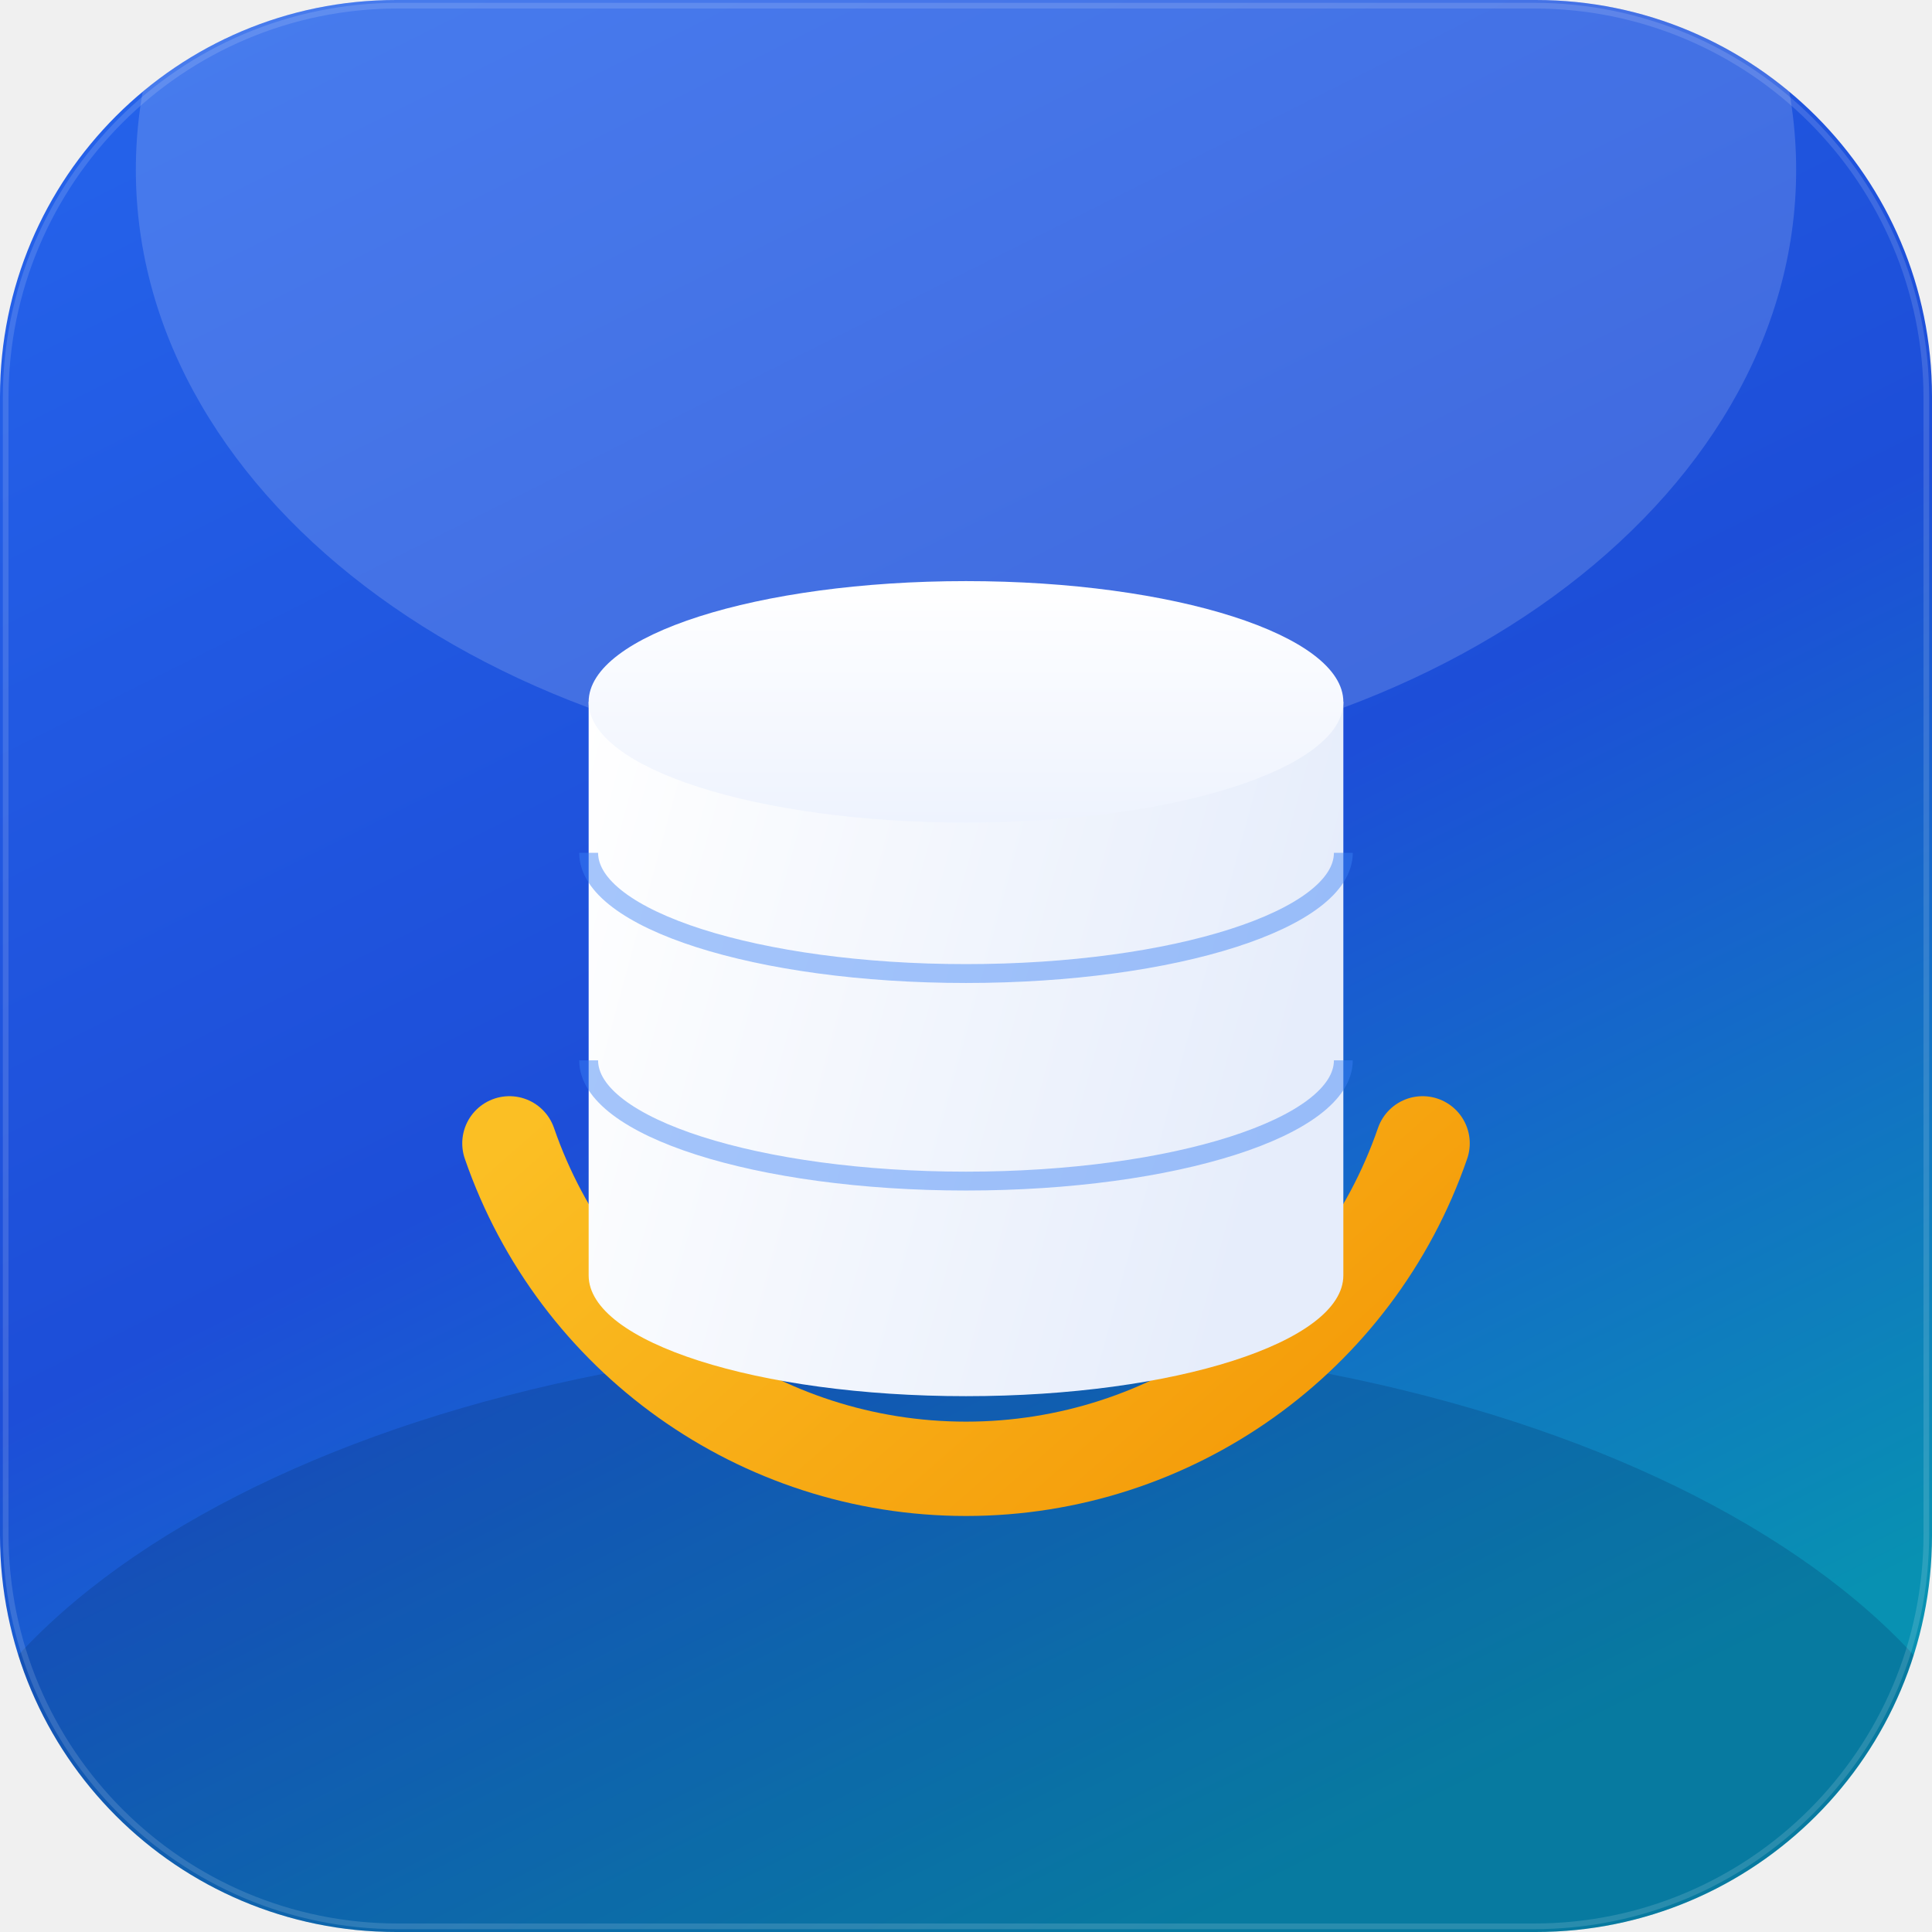
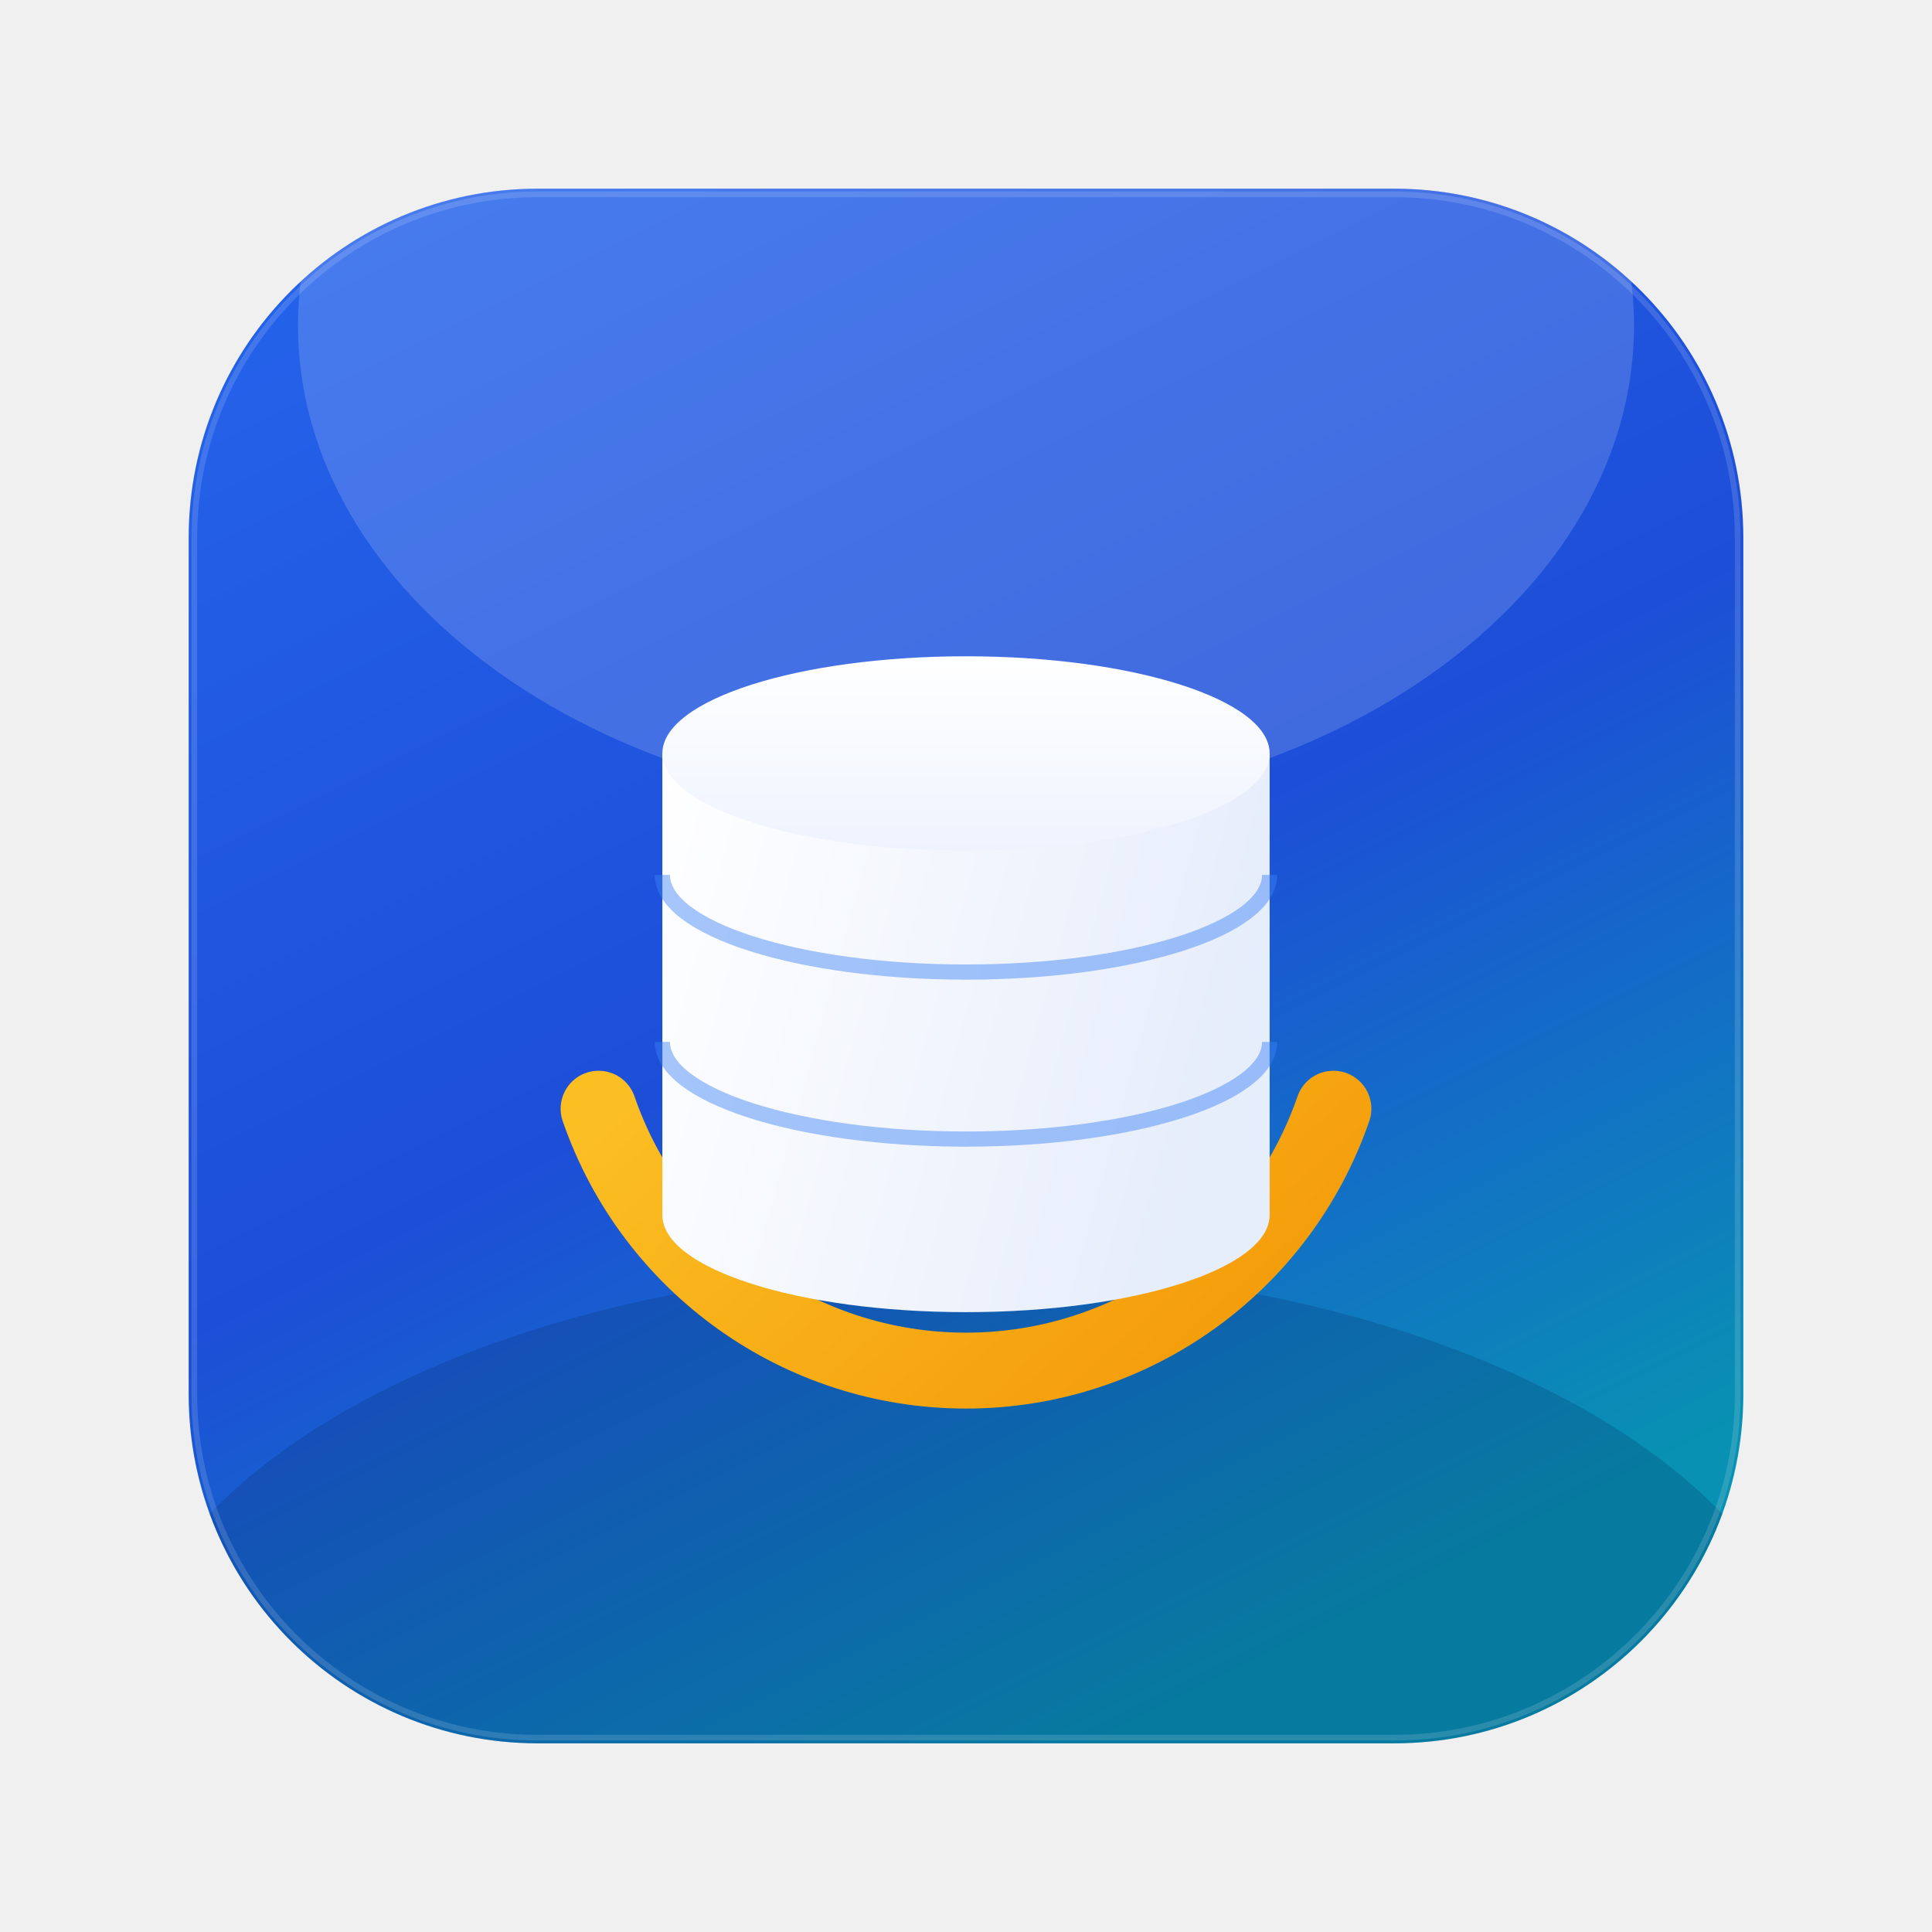
<svg xmlns="http://www.w3.org/2000/svg" width="1024" height="1024" viewBox="0 0 1024 1024">
  <defs>
    <linearGradient id="tile" x1="0.1" y1="0" x2="0.6" y2="1">
      <stop offset="0" stop-color="#2563eb" />
      <stop offset="0.55" stop-color="#1d4ed8" />
      <stop offset="1" stop-color="#0891b2" />
    </linearGradient>
    <linearGradient id="cyl" x1="0" y1="0" x2="1" y2="0.25">
      <stop offset="0" stop-color="#ffffff" />
      <stop offset="1" stop-color="#e6edfb" />
    </linearGradient>
    <linearGradient id="cylTop" x1="0" y1="0" x2="0" y2="1">
      <stop offset="0" stop-color="#ffffff" />
      <stop offset="1" stop-color="#eef3fe" />
    </linearGradient>
    <linearGradient id="nest" x1="0" y1="0" x2="1" y2="0.4">
      <stop offset="0" stop-color="#fbbf24" />
      <stop offset="1" stop-color="#f59e0b" />
    </linearGradient>
    <clipPath id="tileClip">
-       <rect x="0" y="0" width="1024" height="1024" rx="210" ry="210" />
+       <rect x="100" y="100" width="824" height="824" rx="185" ry="185" />
    </clipPath>
  </defs>
-   <rect x="0" y="0" width="1024" height="1024" rx="210" ry="210" fill="url(#tile)" />
+   <rect x="100" y="100" width="824" height="824" rx="185" ry="185" fill="url(#tile)" />
  <g clip-path="url(#tileClip)">
-     <ellipse cx="512" cy="90" rx="440" ry="320" fill="#ffffff" opacity="0.16" />
-     <ellipse cx="512" cy="1010" rx="560" ry="300" fill="#062a5e" opacity="0.22" />
-     <path d="M270 606 A256 256 0 0 0 754 606" fill="none" stroke="url(#nest)" stroke-width="50" stroke-linecap="round" />
-     <g>
-       <path d="M312 372 V676 A200 64 0 0 0 712 676 V372 Z" fill="url(#cyl)" />
-       <ellipse cx="512" cy="372" rx="200" ry="64" fill="url(#cylTop)" />
-       <path d="M312 452 A200 64 0 0 0 712 452" fill="none" stroke="#3b82f6" stroke-opacity="0.45" stroke-width="10" />
-       <path d="M312 562 A200 64 0 0 0 712 562" fill="none" stroke="#3b82f6" stroke-opacity="0.45" stroke-width="10" />
+     <g transform="translate(100,100) scale(0.8046875)">
+       <ellipse cx="512" cy="90" rx="440" ry="320" fill="#ffffff" opacity="0.16" />
+       <ellipse cx="512" cy="1010" rx="560" ry="300" fill="#062a5e" opacity="0.22" />
+       <path d="M270 606 A256 256 0 0 0 754 606" fill="none" stroke="url(#nest)" stroke-width="50" stroke-linecap="round" />
+       <g>
+         <path d="M312 372 V676 A200 64 0 0 0 712 676 V372 Z" fill="url(#cyl)" />
+         <ellipse cx="512" cy="372" rx="200" ry="64" fill="url(#cylTop)" />
+         <path d="M312 452 A200 64 0 0 0 712 452" fill="none" stroke="#3b82f6" stroke-opacity="0.45" stroke-width="10" />
+         <path d="M312 562 A200 64 0 0 0 712 562" fill="none" stroke="#3b82f6" stroke-opacity="0.45" stroke-width="10" />
+       </g>
    </g>
-     <rect x="3" y="3" width="1018" height="1018" rx="208" ry="208" fill="none" stroke="#ffffff" stroke-opacity="0.14" stroke-width="3" />
+     <rect x="103" y="103" width="818" height="818" rx="182" ry="182" fill="none" stroke="#ffffff" stroke-opacity="0.14" stroke-width="3" />
  </g>
</svg>
